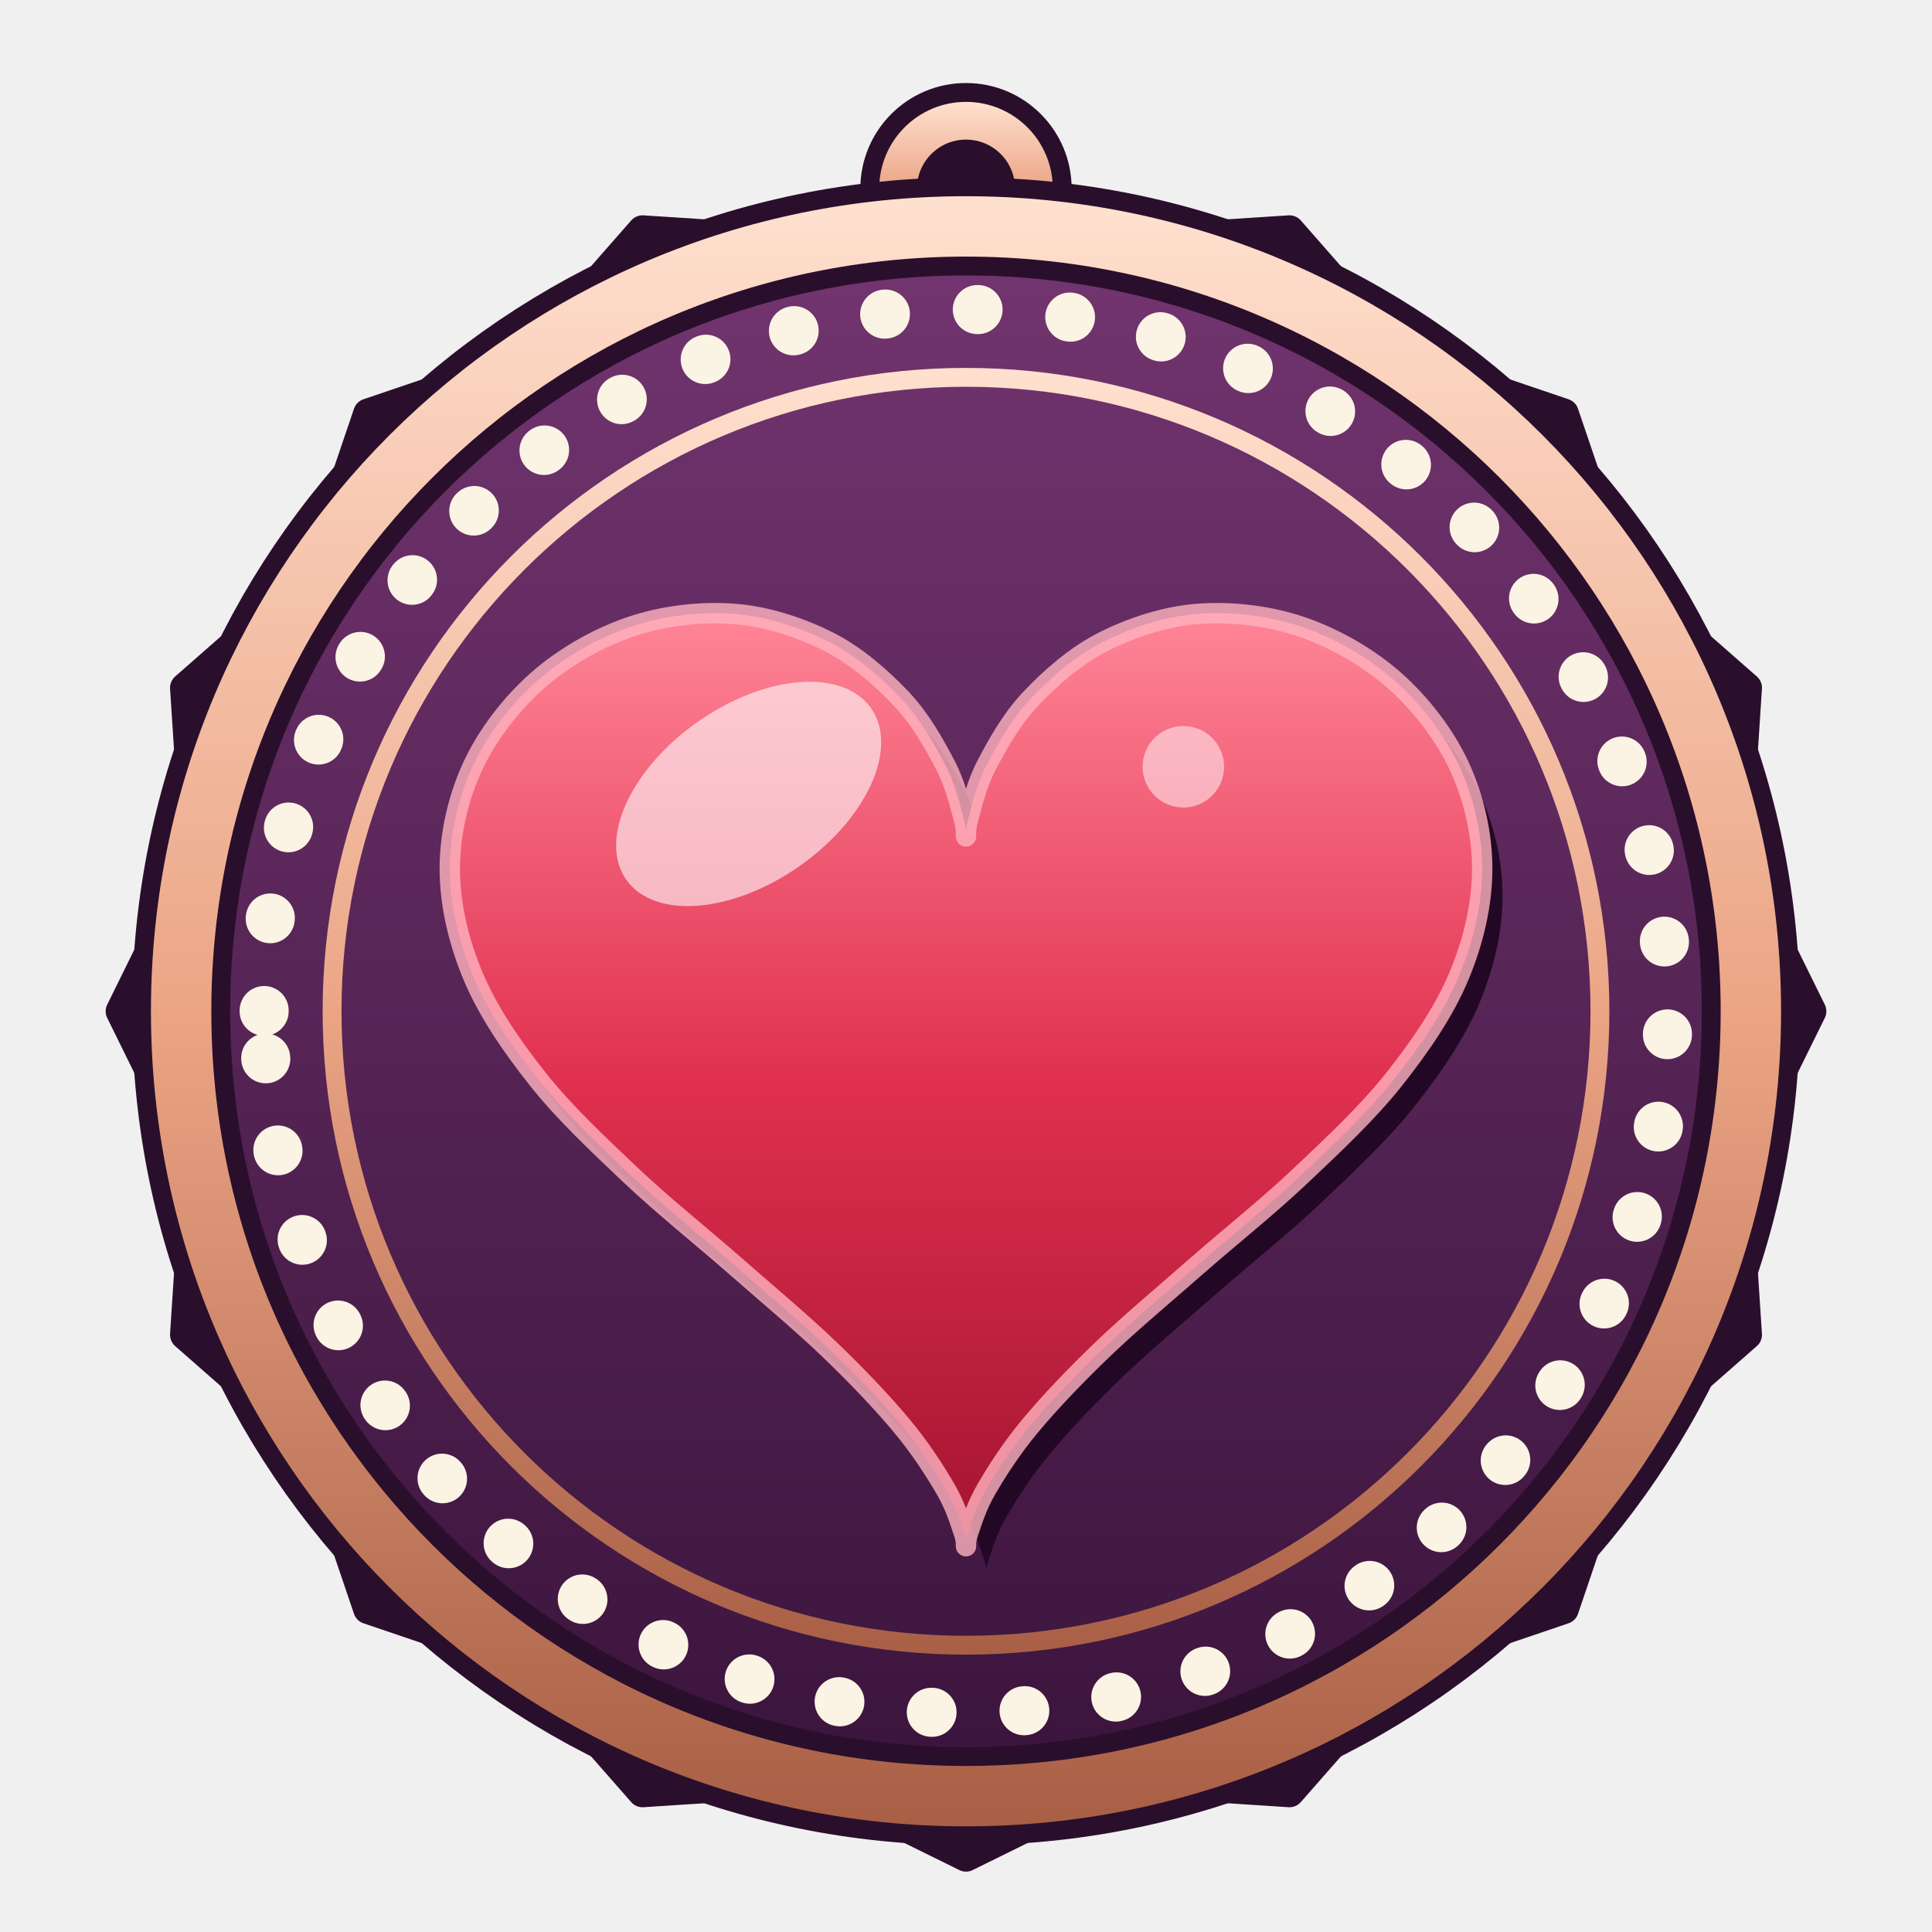
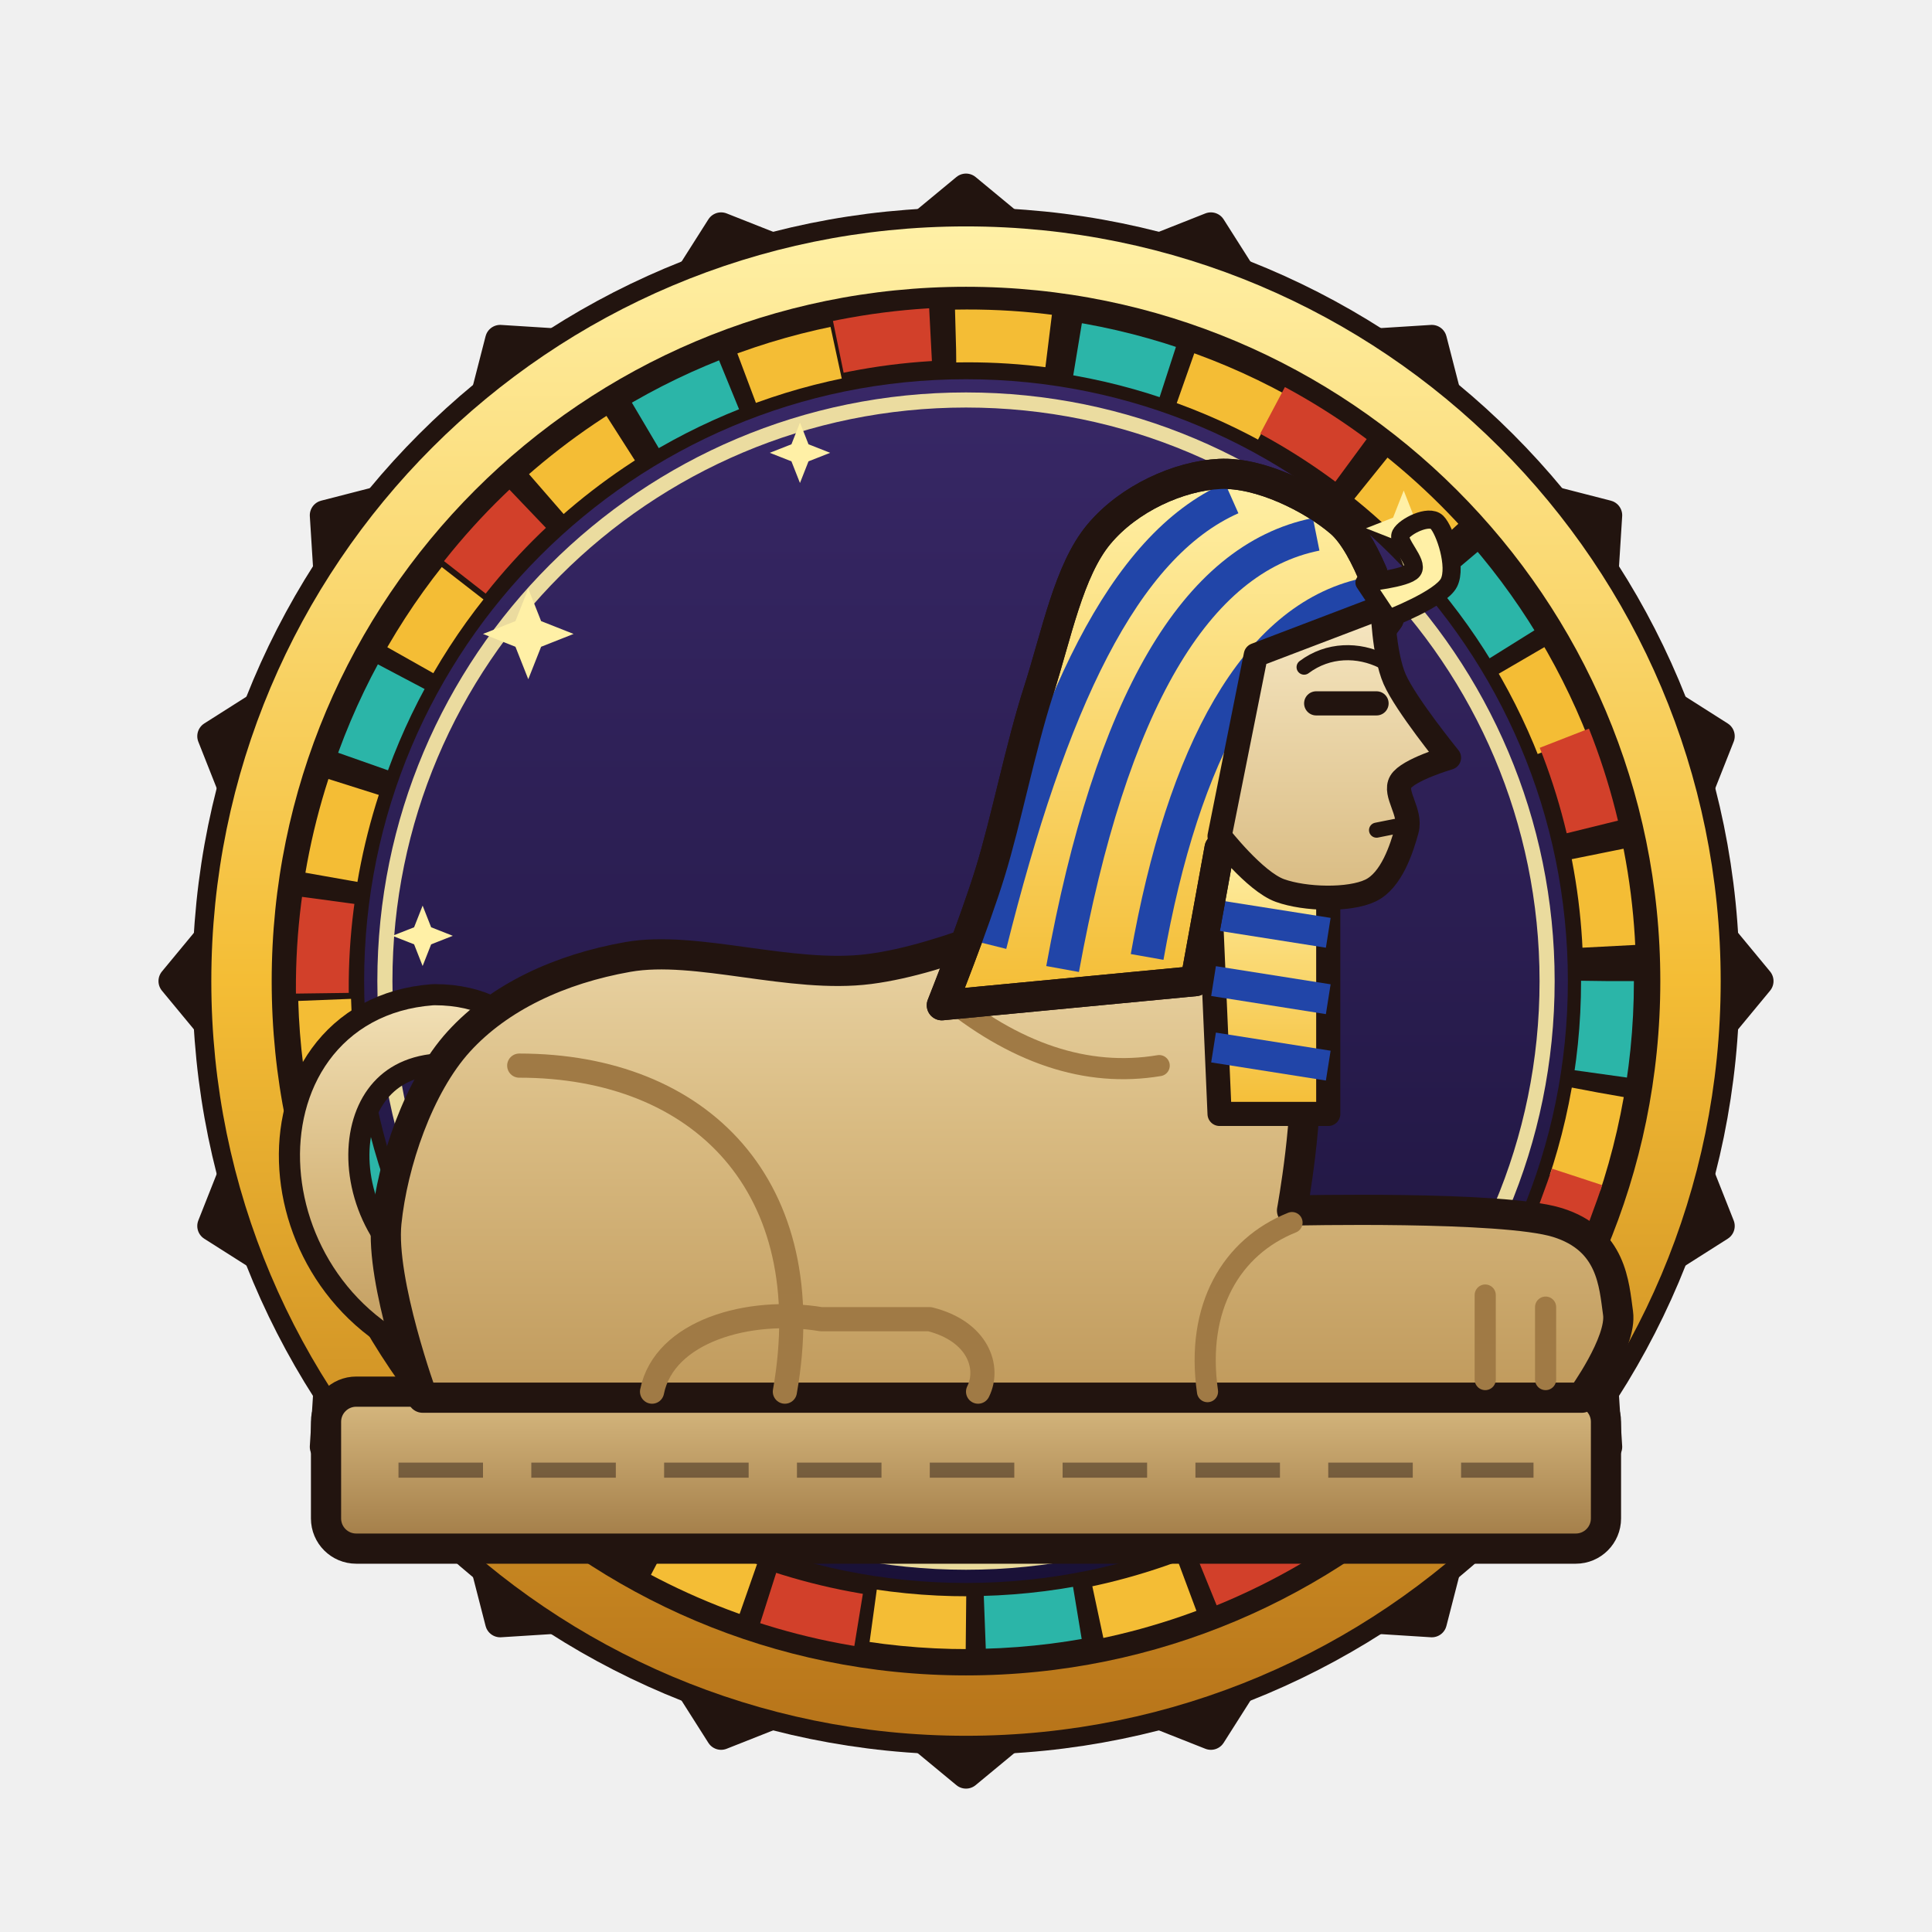
<svg xmlns="http://www.w3.org/2000/svg" width="256" height="256" viewBox="0 0 256 256">
  <defs>
-     <linearGradient id="linear-gradient-1" x1="128" y1="22" x2="128" y2="246" gradientUnits="userSpaceOnUse">
-       <stop offset="0" stop-color="#ffe0cf" />
-       <stop offset="0.5" stop-color="#eba585" />
-       <stop offset="1" stop-color="#a85f45" />
+     <linearGradient id="linear-gradient-1" x1="128" y1="25" x2="128" y2="235" gradientUnits="userSpaceOnUse">
+       <stop offset="0" stop-color="#8fe6d6" />
+       <stop offset="1" stop-color="#2bb5a8" />
    </linearGradient>
-     <linearGradient id="linear-gradient-2" x1="128" y1="13.5" x2="128" y2="36.5" gradientUnits="userSpaceOnUse">
-       <stop offset="0" stop-color="#ffe0cf" />
-       <stop offset="0.5" stop-color="#eba585" />
-       <stop offset="1" stop-color="#a85f45" />
+     <linearGradient id="linear-gradient-2" x1="128" y1="34" x2="128" y2="226" gradientUnits="userSpaceOnUse">
+       <stop offset="0" stop-color="#3b2a6b" />
+       <stop offset="1" stop-color="#170f33" />
    </linearGradient>
-     <linearGradient id="linear-gradient-3" x1="128" y1="30" x2="128" y2="238" gradientUnits="userSpaceOnUse">
-       <stop offset="0" stop-color="#733570" />
-       <stop offset="1" stop-color="#3a143c" />
+     <linearGradient id="linear-gradient-3" x1="128" y1="30" x2="128" y2="230" gradientUnits="userSpaceOnUse">
+       <stop offset="0" stop-color="#fff0a6" />
+       <stop offset="0.5" stop-color="#f4bd35" />
+       <stop offset="1" stop-color="#b7741a" />
    </linearGradient>
-     <linearGradient id="linear-gradient-4" x1="128" y1="26" x2="128" y2="242" gradientUnits="userSpaceOnUse">
-       <stop offset="0" stop-color="#ffe0cf" />
-       <stop offset="0.5" stop-color="#eba585" />
-       <stop offset="1" stop-color="#a85f45" />
+     <linearGradient id="linear-gradient-4" x1="55.38" y1="133.2" x2="55.38" y2="179.6" gradientUnits="userSpaceOnUse">
+       <stop offset="0" stop-color="#f1dfb4" />
+       <stop offset="0.5" stop-color="#d9bb82" />
+       <stop offset="1" stop-color="#c09a5c" />
    </linearGradient>
-     <linearGradient id="linear-gradient-5" x1="128" y1="48.75" x2="128" y2="219.25" gradientUnits="userSpaceOnUse">
-       <stop offset="0" stop-color="#ffe0cf" />
-       <stop offset="0.5" stop-color="#eba585" />
-       <stop offset="1" stop-color="#a85f45" />
+     <linearGradient id="linear-gradient-5" x1="128" y1="184.4" x2="128" y2="205.2" gradientUnits="userSpaceOnUse">
+       <stop offset="0" stop-color="#d9bb82" />
+       <stop offset="1" stop-color="#a07a45" />
    </linearGradient>
-     <linearGradient id="linear-gradient-6" x1="128" y1="81.25" x2="128" y2="204.88" gradientUnits="userSpaceOnUse">
-       <stop offset="0" stop-color="#ff8597" />
-       <stop offset="0.5" stop-color="#e0304f" />
-       <stop offset="1" stop-color="#a3142f" />
+     <linearGradient id="linear-gradient-6" x1="132.78" y1="112.93" x2="132.78" y2="185.2" gradientUnits="userSpaceOnUse">
+       <stop offset="0" stop-color="#f1dfb4" />
+       <stop offset="0.5" stop-color="#d9bb82" />
+       <stop offset="1" stop-color="#c09a5c" />
+     </linearGradient>
+     <linearGradient id="linear-gradient-7" x1="168" y1="110.8" x2="168" y2="147.6" gradientUnits="userSpaceOnUse">
+       <stop offset="0" stop-color="#fff0a6" />
+       <stop offset="1" stop-color="#f4bd35" />
+     </linearGradient>
+     <linearGradient id="linear-gradient-8" x1="154.4" y1="62.79" x2="154.4" y2="133.2" gradientUnits="userSpaceOnUse">
+       <stop offset="0" stop-color="#fff0a6" />
+       <stop offset="1" stop-color="#f4bd35" />
+     </linearGradient>
+     <linearGradient id="linear-gradient-9" x1="176.8" y1="80.4" x2="176.8" y2="118.95" gradientUnits="userSpaceOnUse">
+       <stop offset="0" stop-color="#f6e7c2" />
+       <stop offset="1" stop-color="#d9bb82" />
    </linearGradient>
  </defs>
  <g>
-     <polygon points="128,22 148.29,32 170.86,30.53 185.78,47.53 207.2,54.8 214.47,76.22 231.47,91.14 230,113.71 240,134 230,154.29 231.47,176.86 214.47,191.78 207.2,213.2 185.78,220.47 170.86,237.47 148.29,236 128,246 107.71,236 85.14,237.47 70.22,220.47 48.8,213.2 41.53,191.78 24.53,176.86 26,154.29 16,134 26,113.71 24.53,91.14 41.53,76.22 48.8,54.8 70.22,47.53 85.14,30.53 107.71,32" fill="url(#linear-gradient-1)" stroke="#2a0f2c" stroke-width="4" stroke-linecap="round" stroke-linejoin="round" />
-     <circle cx="128" cy="25" r="9" fill="none" stroke="#2a0f2c" stroke-width="10" stroke-linecap="round" stroke-linejoin="round" />
-     <circle cx="128" cy="25" r="9" fill="none" stroke="url(#linear-gradient-2)" stroke-width="5" stroke-linecap="round" stroke-linejoin="round" />
-     <circle cx="128" cy="134" r="104" fill="url(#linear-gradient-3)" stroke="#2a0f2c" stroke-width="13" stroke-linecap="round" stroke-linejoin="round" />
-     <circle cx="128" cy="134" r="104" fill="none" stroke="url(#linear-gradient-4)" stroke-width="8" stroke-linecap="round" stroke-linejoin="round" />
-     <path d="M35 134 C35 82.64 76.64 41 128 41 C179.36 41 221 82.64 221 134 C221 185.36 179.36 227 128 227 C76.64 227 35 185.36 35 134 Z" fill="none" stroke="#fbf3e4" stroke-width="6.5" stroke-linecap="round" stroke-linejoin="round" stroke-dasharray="0.1 12.2" />
-     <circle cx="128" cy="134" r="84" fill="none" stroke="url(#linear-gradient-5)" stroke-width="2.5" stroke-linecap="round" stroke-linejoin="round" />
+     <polygon points="128,25 142.7,37.16 160.45,30.14 170.68,46.25 189.72,45.05 194.47,63.53 212.95,68.28 211.75,87.32 227.86,97.55 220.84,115.3 233,130 220.84,144.7 227.86,162.45 211.75,172.68 212.95,191.72 194.47,196.47 189.72,214.95 170.68,213.75 160.45,229.86 142.7,222.84 128,235 113.3,222.84 95.55,229.86 85.32,213.75 66.28,214.95 61.53,196.47 43.05,191.72 44.25,172.68 28.14,162.45 35.16,144.7 23,130 35.16,115.3 28.14,97.55 44.25,87.32 43.05,68.28 61.53,63.53 66.28,45.05 85.32,46.25 95.55,30.14 113.3,37.16" fill="url(#linear-gradient-1)" stroke="#22140f" stroke-width="4" stroke-linecap="round" stroke-linejoin="round" />
+     <circle cx="128" cy="130" r="96" fill="url(#linear-gradient-2)" stroke="#22140f" stroke-width="13" stroke-linecap="round" stroke-linejoin="round" />
+     <circle cx="128" cy="130" r="96" fill="none" stroke="url(#linear-gradient-3)" stroke-width="8" stroke-linecap="round" stroke-linejoin="round" />
+     <circle cx="128" cy="130" r="85" fill="none" stroke="#22140f" stroke-width="10.5" stroke-linecap="round" stroke-linejoin="round" />
+     <path d="M213 130 C213 176.94 174.94 215 128 215 C81.06 215 43 176.94 43 130 C43 83.06 81.06 45 128 45 C174.94 45 213 83.06 213 130 Z" fill="none" stroke="#2bb5a8" stroke-width="7" stroke-linejoin="round" stroke-dasharray="12.34 47.01" />
+     <path d="M211.71 144.76 C203.56 190.99 159.47 221.86 113.24 213.71 C67.01 205.56 36.14 161.47 44.29 115.24 C52.44 69.01 96.53 38.14 142.76 46.29 C188.99 54.44 219.86 98.53 211.71 144.76 Z" fill="none" stroke="#f4bd35" stroke-width="7" stroke-linejoin="round" stroke-dasharray="12.34 47.01" />
+     <path d="M207.87 159.07 C197.7 187.9 172.84 209.05 142.75 214.46 C112.66 219.86 81.99 208.7 62.42 185.22 C42.84 161.73 37.39 129.55 48.13 100.93 C58.3 72.1 83.16 50.95 113.25 45.54 C143.34 40.14 174.01 51.3 193.58 74.78 C213.16 98.27 218.61 130.45 207.87 159.07 Z" fill="none" stroke="#d2402a" stroke-width="7" stroke-linejoin="round" stroke-dasharray="12.34 47.01" />
+     <path d="M201.61 172.5 C186.53 199.02 158.41 215.42 127.9 215.49 C97.4 215.56 69.2 199.27 54.01 172.82 C38.82 146.38 38.96 113.81 54.39 87.5 C69.47 60.98 97.59 44.58 128.1 44.51 C158.6 44.44 186.8 60.73 201.99 87.18 C217.18 113.62 217.04 146.19 201.61 172.5 Z" fill="none" stroke="#f4bd35" stroke-width="7" stroke-linejoin="round" stroke-dasharray="12.34 47.01" />
+     <circle cx="128" cy="130" r="77" fill="none" stroke="#fff0a6" stroke-width="2" stroke-linecap="round" stroke-linejoin="round" opacity="0.9" />
+     <polygon points="70,78 71.7,82.3 76,84 71.7,85.7 70,90 68.3,85.7 64,84 68.3,82.3" fill="#fff0a6" />
+     <polygon points="106,56 107.13,58.87 110,60 107.13,61.13 106,64 104.87,61.13 102,60 104.87,58.87" fill="#fff0a6" />
+     <polygon points="186,65 187.41,68.59 191,70 187.41,71.41 186,75 184.59,71.41 181,70 184.59,68.59" fill="#fff0a6" />
+     <polygon points="56,120 57.13,122.87 60,124 57.13,125.13 56,128 54.87,125.13 52,124 54.87,122.87" fill="#fff0a6" />
    <g>
-       <path d="M130.7 114.42 C130.7 114.42 130.6 113.41 131.06 111.83 C131.51 110.26 132.07 107.57 133.44 104.97 C134.8 102.36 136.68 98.94 139.25 96.22 C141.82 93.5 145.16 90.53 148.86 88.65 C152.57 86.77 157.07 85.27 161.44 84.94 C165.83 84.61 170.8 85.17 175.12 86.64 C179.46 88.11 183.97 90.68 187.45 93.75 C190.94 96.83 194.09 100.91 196.03 105.06 C197.97 109.22 199.1 114.06 199.1 118.7 C199.1 123.34 197.97 128.27 196.03 132.91 C194.09 137.56 190.94 142.18 187.45 146.58 C183.97 150.98 179.46 155.21 175.12 159.31 C170.8 163.41 165.83 167.36 161.44 171.2 C157.07 175.04 152.57 178.79 148.86 182.34 C145.16 185.88 141.82 189.4 139.25 192.48 C136.68 195.57 134.8 198.53 133.44 200.86 C132.07 203.2 131.51 205.22 131.06 206.49 C130.6 207.75 130.7 208.48 130.7 208.48 C130.7 208.48 130.8 207.75 130.34 206.49 C129.89 205.22 129.33 203.2 127.96 200.86 C126.6 198.53 124.72 195.57 122.15 192.48 C119.58 189.4 116.24 185.88 112.54 182.34 C108.83 178.79 104.33 175.04 99.96 171.2 C95.57 167.36 90.61 163.41 86.28 159.32 C81.94 155.21 77.43 150.98 73.95 146.58 C70.46 142.18 67.31 137.56 65.37 132.91 C63.43 128.27 62.3 123.34 62.3 118.7 C62.3 114.06 63.43 109.22 65.37 105.06 C67.31 100.91 70.46 96.83 73.95 93.75 C77.43 90.68 81.94 88.11 86.28 86.64 C90.61 85.17 95.57 84.61 99.96 84.94 C104.33 85.27 108.83 86.77 112.54 88.65 C116.24 90.53 119.58 93.5 122.15 96.22 C124.72 98.94 126.6 102.36 127.96 104.97 C129.33 107.57 129.89 110.26 130.34 111.83 C130.8 113.41 130.7 114.42 130.7 114.42 Z" fill="#230826" />
-       <path d="M128 110.83 C128 110.83 127.9 109.81 128.36 108.23 C128.81 106.66 129.37 103.97 130.74 101.37 C132.1 98.77 133.98 95.34 136.55 92.62 C139.12 89.9 142.46 86.93 146.16 85.05 C149.87 83.17 154.37 81.67 158.74 81.34 C163.13 81.01 168.1 81.57 172.42 83.04 C176.76 84.51 181.27 87.08 184.75 90.15 C188.24 93.23 191.39 97.31 193.33 101.46 C195.27 105.62 196.4 110.46 196.4 115.1 C196.4 119.74 195.27 124.67 193.33 129.31 C191.39 133.96 188.24 138.58 184.75 142.98 C181.27 147.38 176.76 151.61 172.42 155.71 C168.1 159.81 163.13 163.76 158.74 167.6 C154.37 171.44 149.87 175.19 146.16 178.74 C142.46 182.29 139.12 185.8 136.55 188.88 C133.98 191.97 132.1 194.93 130.74 197.26 C129.37 199.6 128.81 201.62 128.36 202.89 C127.9 204.15 128 204.88 128 204.88 C128 204.88 128.1 204.15 127.64 202.89 C127.19 201.62 126.63 199.6 125.26 197.26 C123.9 194.93 122.02 191.97 119.45 188.88 C116.88 185.8 113.54 182.29 109.84 178.74 C106.13 175.19 101.63 171.44 97.26 167.6 C92.87 163.76 87.91 159.81 83.58 155.72 C79.24 151.61 74.73 147.38 71.25 142.98 C67.76 138.58 64.61 133.96 62.67 129.31 C60.73 124.67 59.6 119.74 59.6 115.1 C59.6 110.46 60.73 105.62 62.67 101.46 C64.61 97.31 67.76 93.23 71.25 90.15 C74.73 87.08 79.24 84.51 83.58 83.04 C87.91 81.57 92.87 81.01 97.26 81.34 C101.63 81.67 106.13 83.17 109.84 85.05 C113.54 86.93 116.88 89.9 119.45 92.62 C122.02 95.34 123.9 98.77 125.26 101.37 C126.63 103.97 127.19 106.66 127.64 108.23 C128.1 109.81 128 110.83 128 110.83 Z" fill="url(#linear-gradient-6)" />
-       <path d="M128 110.83 C128 110.83 127.9 109.81 128.36 108.23 C128.81 106.66 129.37 103.97 130.74 101.37 C132.1 98.77 133.98 95.34 136.55 92.62 C139.12 89.9 142.46 86.93 146.16 85.05 C149.87 83.17 154.37 81.67 158.74 81.34 C163.13 81.01 168.1 81.57 172.42 83.04 C176.76 84.51 181.27 87.08 184.75 90.15 C188.24 93.23 191.39 97.31 193.33 101.46 C195.27 105.62 196.4 110.46 196.4 115.1 C196.4 119.74 195.27 124.67 193.33 129.31 C191.39 133.96 188.24 138.58 184.75 142.98 C181.27 147.38 176.76 151.61 172.42 155.71 C168.1 159.81 163.13 163.76 158.74 167.6 C154.37 171.44 149.87 175.19 146.16 178.74 C142.46 182.29 139.12 185.8 136.55 188.88 C133.98 191.97 132.1 194.93 130.74 197.26 C129.37 199.6 128.81 201.62 128.36 202.89 C127.9 204.15 128 204.88 128 204.88 C128 204.88 128.1 204.15 127.64 202.89 C127.19 201.62 126.63 199.6 125.26 197.26 C123.9 194.93 122.02 191.97 119.45 188.88 C116.88 185.8 113.54 182.29 109.84 178.74 C106.13 175.19 101.63 171.44 97.26 167.6 C92.87 163.76 87.91 159.81 83.58 155.72 C79.24 151.61 74.73 147.38 71.25 142.98 C67.76 138.58 64.61 133.96 62.67 129.31 C60.73 124.67 59.6 119.74 59.6 115.1 C59.6 110.46 60.73 105.62 62.67 101.46 C64.61 97.31 67.76 93.23 71.25 90.15 C74.73 87.08 79.24 84.51 83.58 83.04 C87.91 81.57 92.87 81.01 97.26 81.34 C101.63 81.67 106.13 83.17 109.84 85.05 C113.54 86.93 116.88 89.9 119.45 92.62 C122.02 95.34 123.9 98.77 125.26 101.37 C126.63 103.97 127.19 106.66 127.64 108.23 C128.1 109.81 128 110.83 128 110.83 Z" fill="none" stroke="#ffb3bf" stroke-width="2.7" stroke-linecap="round" stroke-linejoin="round" opacity="0.8" />
-       <path d="M82.98 116.56 C79.27 111.26 83.53 101.89 92.49 95.62 C101.45 89.34 111.71 88.55 115.42 93.84 C119.13 99.14 114.87 108.51 105.91 114.78 C96.95 121.06 86.69 121.85 82.98 116.56 Z" fill="#ffffff" opacity="0.6" />
-       <circle cx="156.8" cy="101.6" r="5.4" fill="#ffffff" opacity="0.5" />
+       <path d="M60.8 176.4 C38.4 170 36.8 138 57.6 136.4 C67.2 136.4 70.4 144.4 65.6 149.2" fill="none" stroke="#22140f" stroke-width="12" stroke-linecap="round" stroke-linejoin="round" />
+       <path d="M60.8 176.4 C38.4 170 36.8 138 57.6 136.4 C67.2 136.4 70.4 144.4 65.6 149.2" fill="none" stroke="url(#linear-gradient-4)" stroke-width="6.4" stroke-linecap="round" stroke-linejoin="round" />
+       <path d="M47.2 184.4 L208.8 184.4 C211.01 184.4 212.8 186.19 212.8 188.4 L212.8 201.2 C212.8 203.41 211.01 205.2 208.8 205.2 L47.2 205.2 C44.99 205.2 43.2 203.41 43.2 201.2 L43.2 188.4 C43.2 186.19 44.99 184.4 47.2 184.4 Z" fill="url(#linear-gradient-5)" stroke="#22140f" stroke-width="4" stroke-linecap="round" stroke-linejoin="round" />
+       <line x1="52.8" y1="194.8" x2="203.2" y2="194.8" fill="none" stroke="#22140f" stroke-width="2" stroke-linejoin="round" stroke-dasharray="11.2 6.4" opacity="0.45" />
+       <path d="M56 185.2 C56 185.2 50.4 169.86 51.2 162 C52 154.14 55.46 143.86 60.8 138 C66.14 132.14 74.14 128.4 83.2 126.8 C92.26 125.2 104.8 129.74 115.2 128.4 C125.6 127.06 137.06 121.2 145.6 118.8 C154.14 116.4 161.86 110.54 166.4 114 C170.94 117.46 172 131.86 172.8 139.6 C173.6 147.34 171.2 160.4 171.2 160.4 C171.2 160.4 199.2 159.74 206.4 162 C213.6 164.26 213.86 170.14 214.4 174 C214.94 177.86 209.6 185.2 209.6 185.2 Z" fill="url(#linear-gradient-6)" stroke="#22140f" stroke-width="4" stroke-linecap="round" stroke-linejoin="round" />
+       <path d="M104 184.4 C108.8 157.2 92.8 141.2 68.8 141.2" fill="none" stroke="#a07a45" stroke-width="3.2" stroke-linecap="round" stroke-linejoin="round" />
+       <path d="M86.4 184.4 C88 176.4 99.2 173.2 108.8 174.8 L123.2 174.8 C129.6 176.4 131.2 181.2 129.6 184.4" fill="none" stroke="#a07a45" stroke-width="3.2" stroke-linecap="round" stroke-linejoin="round" />
+       <path d="M171.2 162 C163.2 165.2 158.4 173.2 160 184.4 M196.8 171.6 L196.8 182.8 M204.8 173.2 L204.8 182.8" fill="none" stroke="#a07a45" stroke-width="2.8" stroke-linecap="round" stroke-linejoin="round" />
+       <path d="M124.8 131.6 C134.4 139.6 144 142.8 153.6 141.2" fill="none" stroke="#a07a45" stroke-width="2.8" stroke-linecap="round" stroke-linejoin="round" />
+       <polygon points="160,110.8 176,115.6 176,147.6 161.6,147.6" fill="url(#linear-gradient-7)" stroke="#22140f" stroke-width="3.2" stroke-linecap="round" stroke-linejoin="round" />
+       <line x1="160.8" y1="121.2" x2="176" y2="123.6" fill="none" stroke="#2145a8" stroke-width="4" stroke-linejoin="round" />
+       <line x1="160.8" y1="130" x2="176" y2="132.4" fill="none" stroke="#2145a8" stroke-width="4" stroke-linejoin="round" />
+       <line x1="160.8" y1="138.8" x2="176" y2="141.2" fill="none" stroke="#2145a8" stroke-width="4" stroke-linejoin="round" />
+       <path d="M184 82 C184 82 181.34 72.4 177.6 69.2 C173.86 66 166.94 62.54 161.6 62.8 C156.26 63.06 149.6 66 145.6 70.8 C141.6 75.6 140 84.14 137.6 91.6 C135.2 99.06 133.34 108.66 131.2 115.6 C129.06 122.54 124.8 133.2 124.8 133.2 L158.4 130 L161.6 112.4 Z" fill="url(#linear-gradient-8)" stroke="#22140f" stroke-width="4" stroke-linecap="round" stroke-linejoin="round" />
+       <path d="M174.4 70.8 C158.4 74 147.2 93.2 140.8 128.4" fill="none" stroke="#2145a8" stroke-width="4.4" stroke-linejoin="round" />
+       <path d="M180.8 78.8 C166.4 82 156.8 99.6 152 126.8" fill="none" stroke="#2145a8" stroke-width="4.4" stroke-linejoin="round" />
+       <path d="M163.2 66 C148.8 72.4 139.2 93.2 131.2 125.2" fill="none" stroke="#2145a8" stroke-width="4.4" stroke-linejoin="round" />
+       <path d="M184 82 C184 82 181.34 72.4 177.6 69.2 C173.86 66 166.94 62.54 161.6 62.8 C156.26 63.06 149.6 66 145.6 70.8 C141.6 75.6 140 84.14 137.6 91.6 C135.2 99.06 133.34 108.66 131.2 115.6 C129.06 122.54 124.8 133.2 124.8 133.2 L158.4 130 L161.6 112.4 Z" fill="none" stroke="#22140f" stroke-width="4" stroke-linecap="round" stroke-linejoin="round" />
+       <path d="M183.2 80.4 C183.2 80.4 183.34 86.66 184.8 90 C186.26 93.34 192 100.4 192 100.4 C192 100.4 186.54 102 185.6 103.6 C184.66 105.2 187.06 107.6 186.4 110 C185.74 112.4 184.4 116.66 181.6 118 C178.8 119.34 172.94 119.2 169.6 118 C166.26 116.8 161.6 110.8 161.6 110.8 L166.4 86.8 Z" fill="url(#linear-gradient-9)" stroke="#22140f" stroke-width="3.2" stroke-linecap="round" stroke-linejoin="round" />
+       <line x1="174.4" y1="93.2" x2="182.4" y2="93.2" fill="none" stroke="#22140f" stroke-width="3.2" stroke-linecap="round" stroke-linejoin="round" />
+       <path d="M172.8 88.4 C176 86 180 86 183.2 87.6" fill="none" stroke="#22140f" stroke-width="2" stroke-linecap="round" stroke-linejoin="round" />
+       <line x1="182.4" y1="110" x2="186.4" y2="109.2" fill="none" stroke="#22140f" stroke-width="2" stroke-linecap="round" stroke-linejoin="round" />
+       <path d="M184 82 C184 82 190.94 79.34 192 77.2 C193.06 75.06 191.46 70.26 190.4 69.2 C189.34 68.14 186.14 69.74 185.6 70.8 C185.06 71.86 188 74.54 187.2 75.6 C186.4 76.66 180.8 77.2 180.8 77.2 Z" fill="#fff0a6" stroke="#22140f" stroke-width="2.4" stroke-linecap="round" stroke-linejoin="round" />
    </g>
  </g>
</svg>
